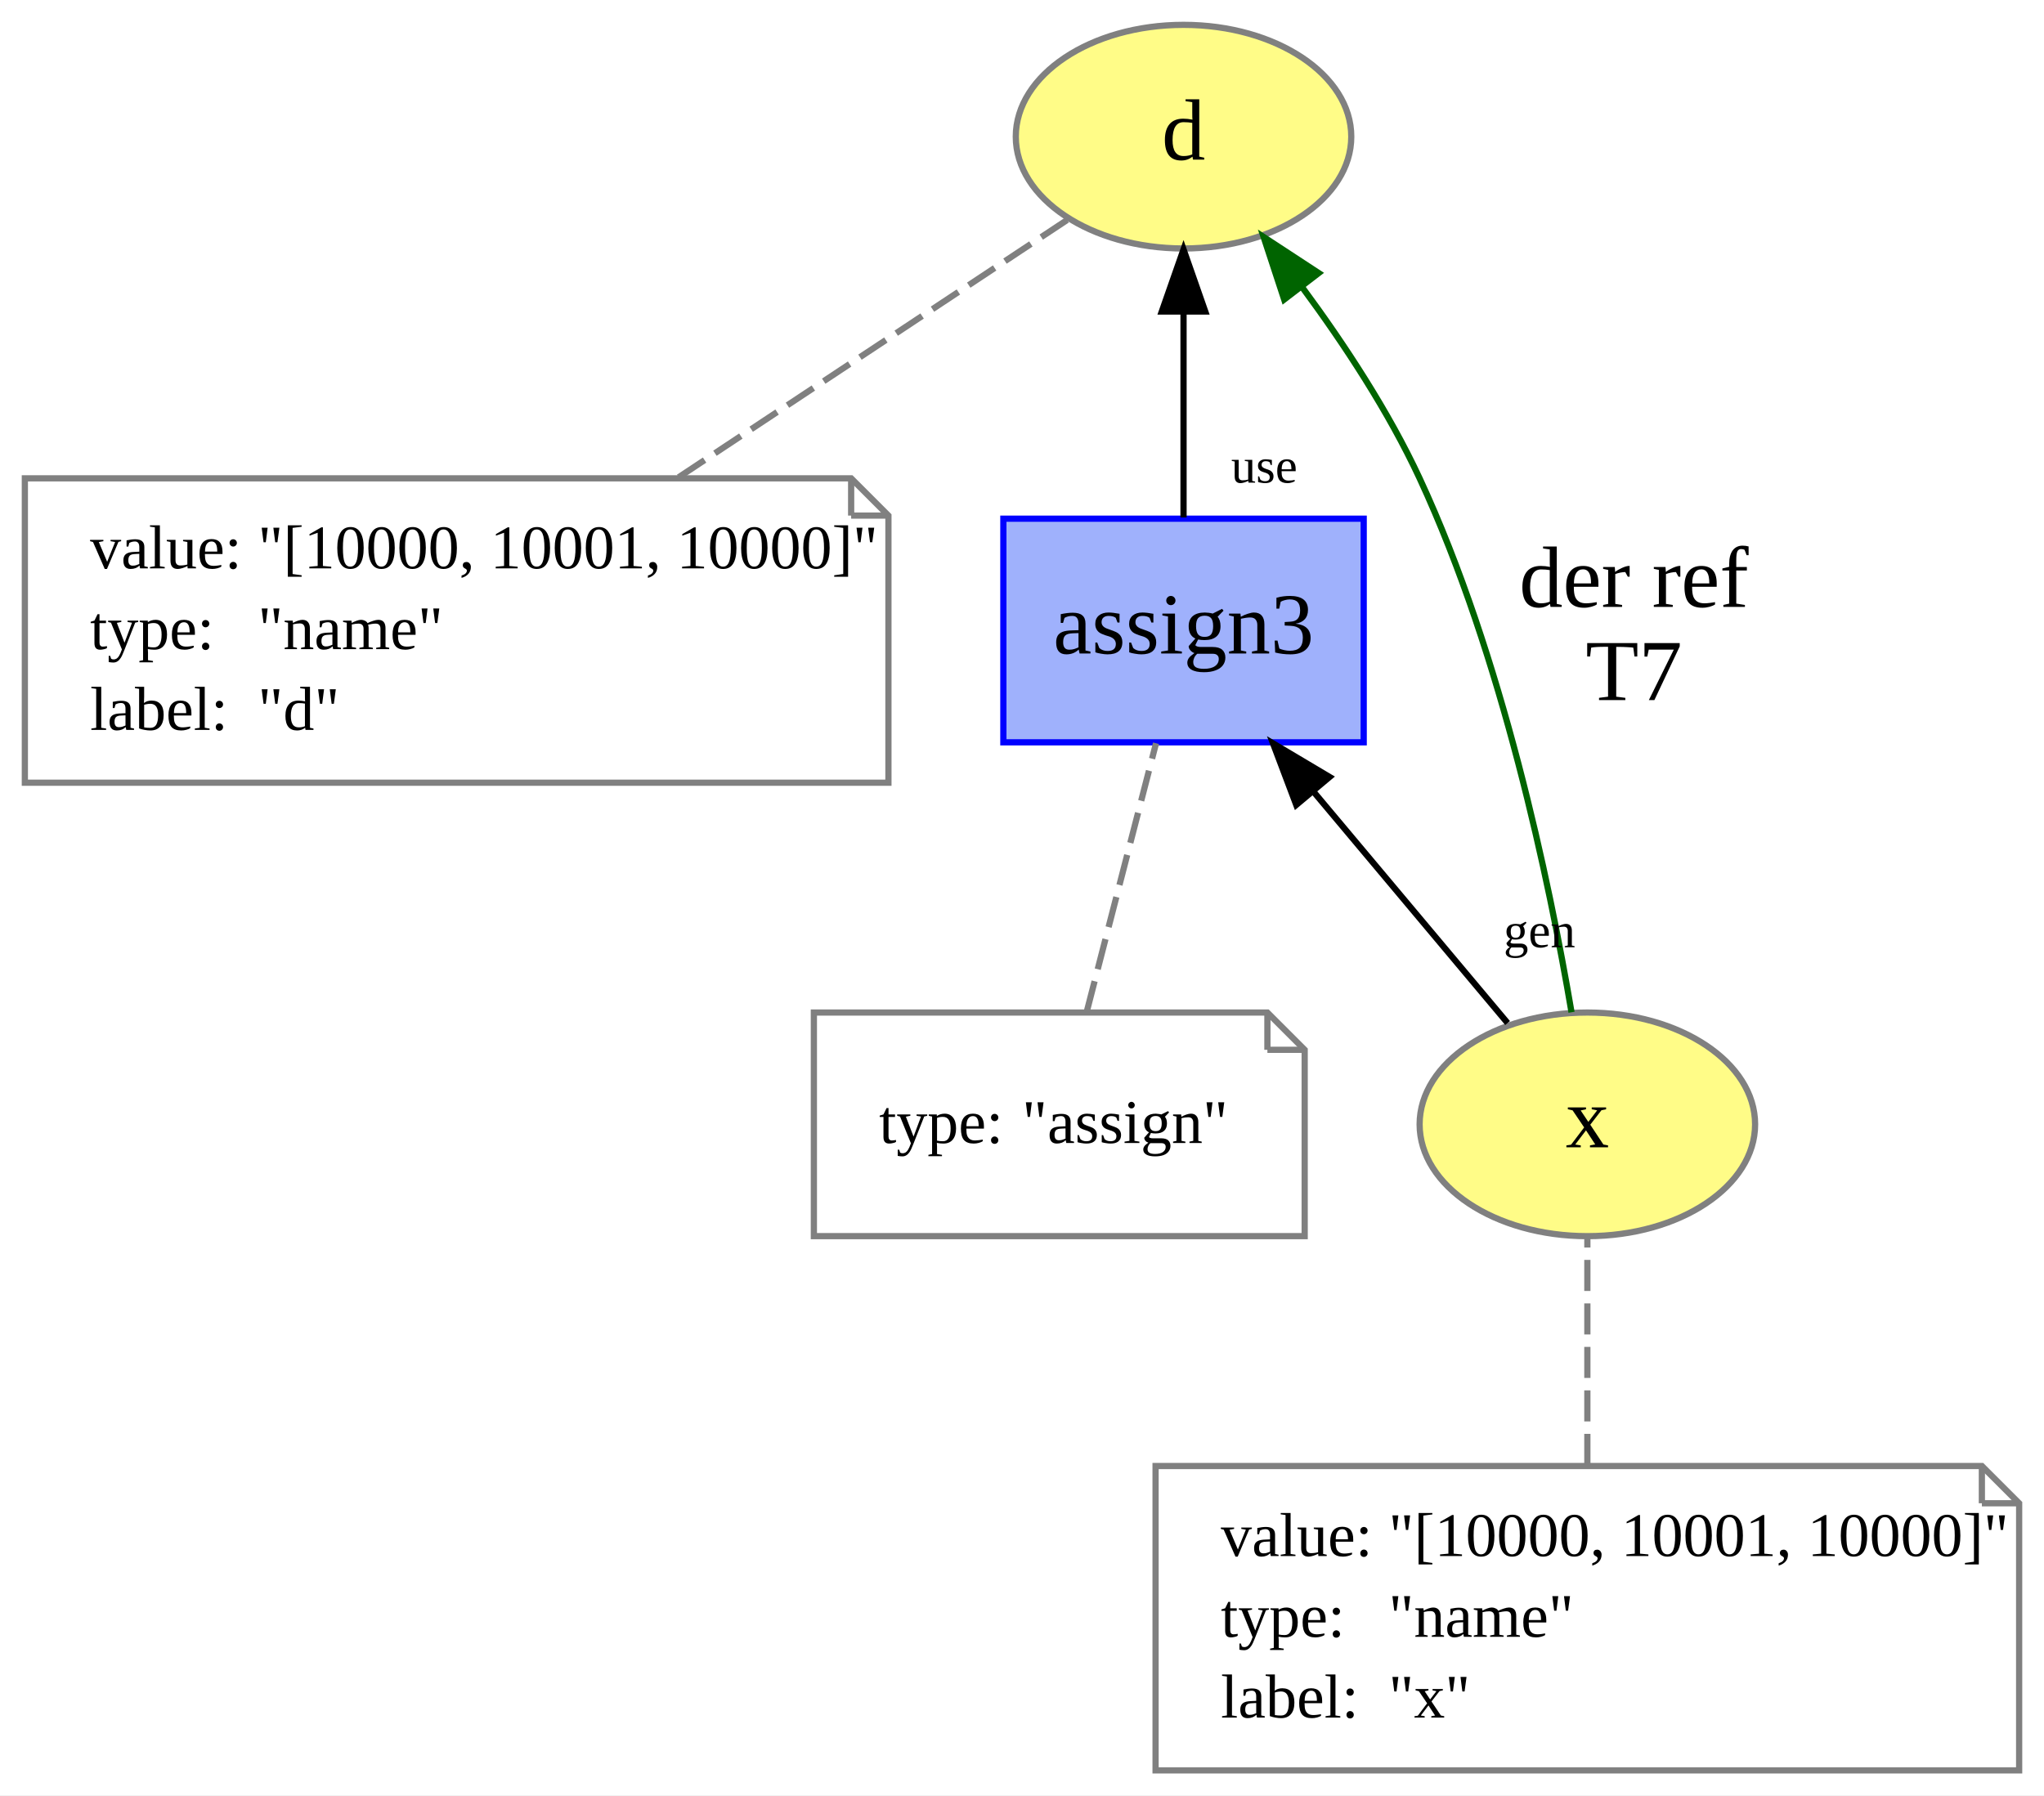
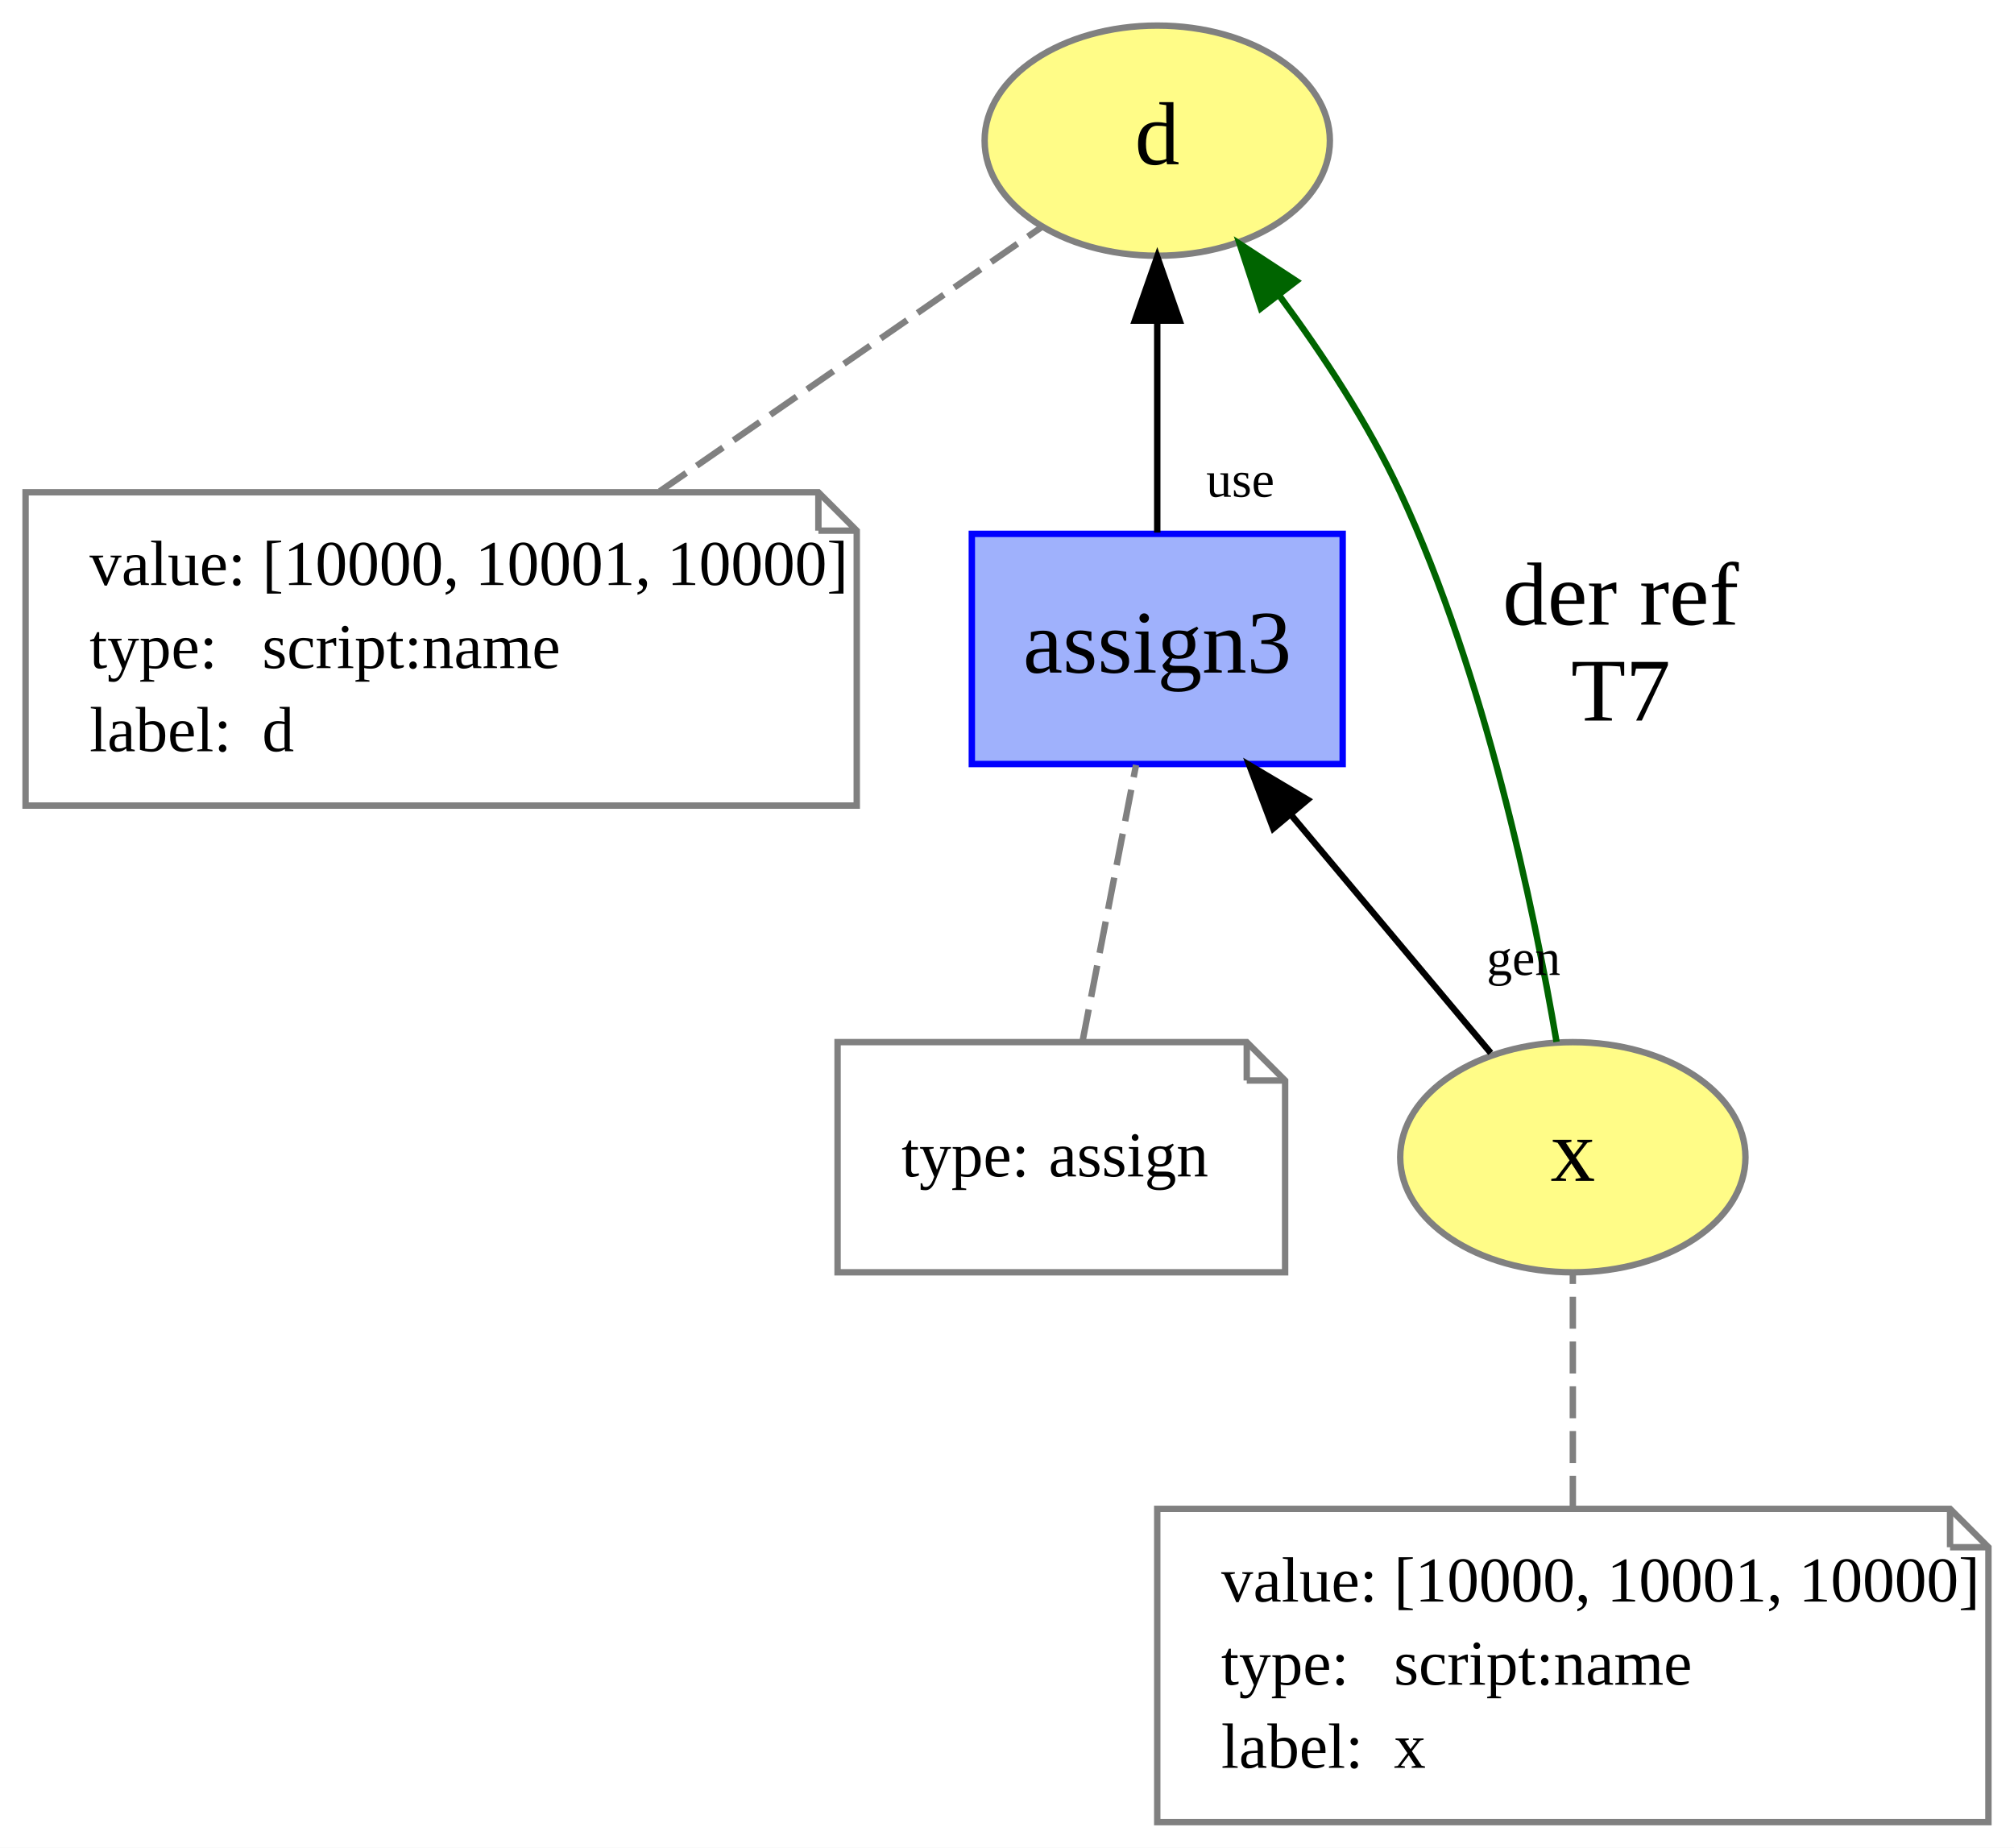
- <svg xmlns="http://www.w3.org/2000/svg" xmlns:xlink="http://www.w3.org/1999/xlink" width="329pt" height="289pt" viewBox="0.00 0.00 329.00 289.00">
+ <svg xmlns="http://www.w3.org/2000/svg" xmlns:xlink="http://www.w3.org/1999/xlink" width="315pt" height="289pt" viewBox="0.00 0.00 315.00 289.00">
  <g id="graph0" class="graph" transform="scale(1 1) rotate(0) translate(4 285)">
-     <polygon fill="white" stroke="none" points="-4,4 -4,-285 325,-285 325,4 -4,4" />
+     <polygon fill="white" stroke="none" points="-4,4 -4,-285 311,-285 311,4 -4,4" />
    <g id="node1" class="node">
      <g id="a_node1">
        <a xlink:href="http://example.org/d" xlink:title="d">
-           <ellipse fill="#fffc87" stroke="#808080" cx="186.5" cy="-263" rx="27" ry="18" />
-           <text text-anchor="middle" x="186.5" y="-259.3" font-family="Times New Roman,serif" font-size="14.00">d</text>
+           <ellipse fill="#fffc87" stroke="#808080" cx="177" cy="-263" rx="27" ry="18" />
+           <text text-anchor="middle" x="177" y="-259.3" font-family="Times New Roman,serif" font-size="14.00">d</text>
        </a>
      </g>
    </g>
    <g id="node2" class="node">
-       <polygon fill="none" stroke="gray" points="133,-208 0,-208 0,-159 139,-159 139,-202 133,-208" />
-       <polyline fill="none" stroke="gray" points="133,-208 133,-202 " />
-       <polyline fill="none" stroke="gray" points="139,-202 133,-202 " />
-       <text text-anchor="start" x="10.5" y="-193.5" font-family="Times New Roman,serif" font-size="10.00">value:</text>
-       <text text-anchor="start" x="37.5" y="-193.5" font-family="Times New Roman,serif" font-size="10.00">"[10000, 10001, 10000]"</text>
-       <text text-anchor="start" x="10.5" y="-180.5" font-family="Times New Roman,serif" font-size="10.00">type:</text>
-       <text text-anchor="start" x="37.5" y="-180.5" font-family="Times New Roman,serif" font-size="10.00">"name"</text>
-       <text text-anchor="start" x="10.5" y="-167.5" font-family="Times New Roman,serif" font-size="10.00">label:</text>
-       <text text-anchor="start" x="37.5" y="-167.5" font-family="Times New Roman,serif" font-size="10.00">"d"</text>
+       <polygon fill="none" stroke="gray" points="124,-208 0,-208 0,-159 130,-159 130,-202 124,-208" />
+       <polyline fill="none" stroke="gray" points="124,-208 124,-202 " />
+       <polyline fill="none" stroke="gray" points="130,-202 124,-202 " />
+       <text text-anchor="start" x="10" y="-193.5" font-family="Times New Roman,serif" font-size="10.00">value:</text>
+       <text text-anchor="start" x="37" y="-193.5" font-family="Times New Roman,serif" font-size="10.00">[10000, 10001, 10000]</text>
+       <text text-anchor="start" x="10" y="-180.5" font-family="Times New Roman,serif" font-size="10.00">type:</text>
+       <text text-anchor="start" x="37" y="-180.5" font-family="Times New Roman,serif" font-size="10.00">script:name</text>
+       <text text-anchor="start" x="10" y="-167.5" font-family="Times New Roman,serif" font-size="10.00">label:</text>
+       <text text-anchor="start" x="37" y="-167.5" font-family="Times New Roman,serif" font-size="10.00">d</text>
    </g>
    <g id="edge1" class="edge">
-       <path fill="none" stroke="gray" stroke-dasharray="5,2" d="M105.24,-208.174C125.938,-221.884 151.14,-238.578 167.937,-249.704" />
+       <path fill="none" stroke="gray" stroke-dasharray="5,2" d="M99.212,-208.174C118.897,-221.795 142.838,-238.361 158.916,-249.486" />
    </g>
    <g id="node3" class="node">
      <g id="a_node3">
        <a xlink:href="http://example.org/x" xlink:title="x">
-           <ellipse fill="#fffc87" stroke="#808080" cx="251.5" cy="-104" rx="27" ry="18" />
-           <text text-anchor="middle" x="251.5" y="-100.3" font-family="Times New Roman,serif" font-size="14.00">x</text>
+           <ellipse fill="#fffc87" stroke="#808080" cx="242" cy="-104" rx="27" ry="18" />
+           <text text-anchor="middle" x="242" y="-100.3" font-family="Times New Roman,serif" font-size="14.00">x</text>
        </a>
      </g>
    </g>
    <g id="edge6" class="edge">
-       <path fill="none" stroke="darkgreen" d="M248.951,-122.043C245.389,-143.004 237.815,-179.33 224.5,-208 219.523,-218.715 212.395,-229.555 205.654,-238.682" />
-       <polygon fill="darkgreen" stroke="darkgreen" points="202.7,-236.783 199.392,-246.849 208.255,-241.043 202.7,-236.783" />
-       <text text-anchor="middle" x="259" y="-187.3" font-family="Times New Roman,serif" font-size="14.00">der ref</text>
-       <text text-anchor="middle" x="259" y="-172.3" font-family="Times New Roman,serif" font-size="14.00">T7</text>
+       <path fill="none" stroke="darkgreen" d="M239.451,-122.043C235.889,-143.004 228.315,-179.33 215,-208 210.023,-218.715 202.895,-229.555 196.154,-238.682" />
+       <polygon fill="darkgreen" stroke="darkgreen" points="193.2,-236.783 189.892,-246.849 198.755,-241.043 193.2,-236.783" />
+       <text text-anchor="middle" x="249.5" y="-187.3" font-family="Times New Roman,serif" font-size="14.00">der ref</text>
+       <text text-anchor="middle" x="249.5" y="-172.3" font-family="Times New Roman,serif" font-size="14.00">T7</text>
    </g>
    <g id="node5" class="node">
      <g id="a_node5">
        <a xlink:href="http://example.org/assign3" xlink:title="assign3">
-           <polygon fill="#9fb1fc" stroke="#0000ff" points="215.5,-201.5 157.5,-201.5 157.5,-165.5 215.5,-165.5 215.5,-201.5" />
-           <text text-anchor="middle" x="186.5" y="-179.8" font-family="Times New Roman,serif" font-size="14.00">assign3</text>
+           <polygon fill="#9fb1fc" stroke="#0000ff" points="206,-201.5 148,-201.5 148,-165.5 206,-165.5 206,-201.5" />
+           <text text-anchor="middle" x="177" y="-179.8" font-family="Times New Roman,serif" font-size="14.00">assign3</text>
        </a>
      </g>
    </g>
    <g id="edge5" class="edge">
-       <path fill="none" stroke="black" d="M238.658,-120.312C229.735,-130.95 217.646,-145.365 207.352,-157.637" />
-       <polygon fill="black" stroke="black" points="204.644,-155.421 200.899,-165.332 210.007,-159.919 204.644,-155.421" />
-       <text text-anchor="middle" x="243.792" y="-132.506" font-family="Times New Roman,serif" font-size="8.00">gen</text>
+       <path fill="none" stroke="black" d="M229.158,-120.312C220.235,-130.95 208.146,-145.365 197.852,-157.637" />
+       <polygon fill="black" stroke="black" points="195.144,-155.421 191.399,-165.332 200.507,-159.919 195.144,-155.421" />
+       <text text-anchor="middle" x="234.292" y="-132.506" font-family="Times New Roman,serif" font-size="8.00">gen</text>
    </g>
    <g id="node4" class="node">
-       <polygon fill="none" stroke="gray" points="315,-49 182,-49 182,-0 321,-0 321,-43 315,-49" />
-       <polyline fill="none" stroke="gray" points="315,-49 315,-43 " />
-       <polyline fill="none" stroke="gray" points="321,-43 315,-43 " />
-       <text text-anchor="start" x="192.5" y="-34.5" font-family="Times New Roman,serif" font-size="10.00">value:</text>
-       <text text-anchor="start" x="219.5" y="-34.5" font-family="Times New Roman,serif" font-size="10.00">"[10000, 10001, 10000]"</text>
-       <text text-anchor="start" x="192.5" y="-21.5" font-family="Times New Roman,serif" font-size="10.00">type:</text>
-       <text text-anchor="start" x="219.5" y="-21.5" font-family="Times New Roman,serif" font-size="10.00">"name"</text>
-       <text text-anchor="start" x="192.5" y="-8.5" font-family="Times New Roman,serif" font-size="10.00">label:</text>
-       <text text-anchor="start" x="219.5" y="-8.5" font-family="Times New Roman,serif" font-size="10.00">"x"</text>
+       <polygon fill="none" stroke="gray" points="301,-49 177,-49 177,-0 307,-0 307,-43 301,-49" />
+       <polyline fill="none" stroke="gray" points="301,-49 301,-43 " />
+       <polyline fill="none" stroke="gray" points="307,-43 301,-43 " />
+       <text text-anchor="start" x="187" y="-34.5" font-family="Times New Roman,serif" font-size="10.00">value:</text>
+       <text text-anchor="start" x="214" y="-34.5" font-family="Times New Roman,serif" font-size="10.00">[10000, 10001, 10000]</text>
+       <text text-anchor="start" x="187" y="-21.5" font-family="Times New Roman,serif" font-size="10.00">type:</text>
+       <text text-anchor="start" x="214" y="-21.5" font-family="Times New Roman,serif" font-size="10.00">script:name</text>
+       <text text-anchor="start" x="187" y="-8.5" font-family="Times New Roman,serif" font-size="10.00">label:</text>
+       <text text-anchor="start" x="214" y="-8.5" font-family="Times New Roman,serif" font-size="10.00">x</text>
    </g>
    <g id="edge2" class="edge">
-       <path fill="none" stroke="gray" stroke-dasharray="5,2" d="M251.5,-49.174C251.5,-60.925 251.5,-74.869 251.5,-85.62" />
+       <path fill="none" stroke="gray" stroke-dasharray="5,2" d="M242,-49.174C242,-60.925 242,-74.869 242,-85.62" />
    </g>
    <g id="edge4" class="edge">
-       <path fill="none" stroke="black" d="M186.5,-201.7C186.5,-211.432 186.5,-223.824 186.5,-234.84" />
-       <polygon fill="black" stroke="black" points="183,-234.848 186.5,-244.848 190,-234.848 183,-234.848" />
-       <text text-anchor="middle" x="199.49" y="-207.3" font-family="Times New Roman,serif" font-size="8.00">use</text>
+       <path fill="none" stroke="black" d="M177,-201.7C177,-211.432 177,-223.824 177,-234.84" />
+       <polygon fill="black" stroke="black" points="173.5,-234.848 177,-244.848 180.5,-234.848 173.5,-234.848" />
+       <text text-anchor="middle" x="189.99" y="-207.3" font-family="Times New Roman,serif" font-size="8.00">use</text>
    </g>
    <g id="node6" class="node">
-       <polygon fill="none" stroke="gray" points="200,-122 127,-122 127,-86 206,-86 206,-116 200,-122" />
-       <polyline fill="none" stroke="gray" points="200,-122 200,-116 " />
-       <polyline fill="none" stroke="gray" points="206,-116 200,-116 " />
-       <text text-anchor="start" x="137.5" y="-101" font-family="Times New Roman,serif" font-size="10.00">type:</text>
-       <text text-anchor="start" x="160.5" y="-101" font-family="Times New Roman,serif" font-size="10.00">"assign"</text>
+       <polygon fill="none" stroke="gray" points="191,-122 127,-122 127,-86 197,-86 197,-116 191,-122" />
+       <polyline fill="none" stroke="gray" points="191,-122 191,-116 " />
+       <polyline fill="none" stroke="gray" points="197,-116 191,-116 " />
+       <text text-anchor="start" x="137" y="-101" font-family="Times New Roman,serif" font-size="10.00">type:</text>
+       <text text-anchor="start" x="160" y="-101" font-family="Times New Roman,serif" font-size="10.00">assign</text>
    </g>
    <g id="edge3" class="edge">
-       <path fill="none" stroke="gray" stroke-dasharray="5,2" d="M170.939,-122.2C174.253,-135.043 178.762,-152.517 182.074,-165.348" />
+       <path fill="none" stroke="gray" stroke-dasharray="5,2" d="M165.329,-122.2C167.815,-135.043 171.197,-152.517 173.68,-165.348" />
    </g>
  </g>
</svg>
